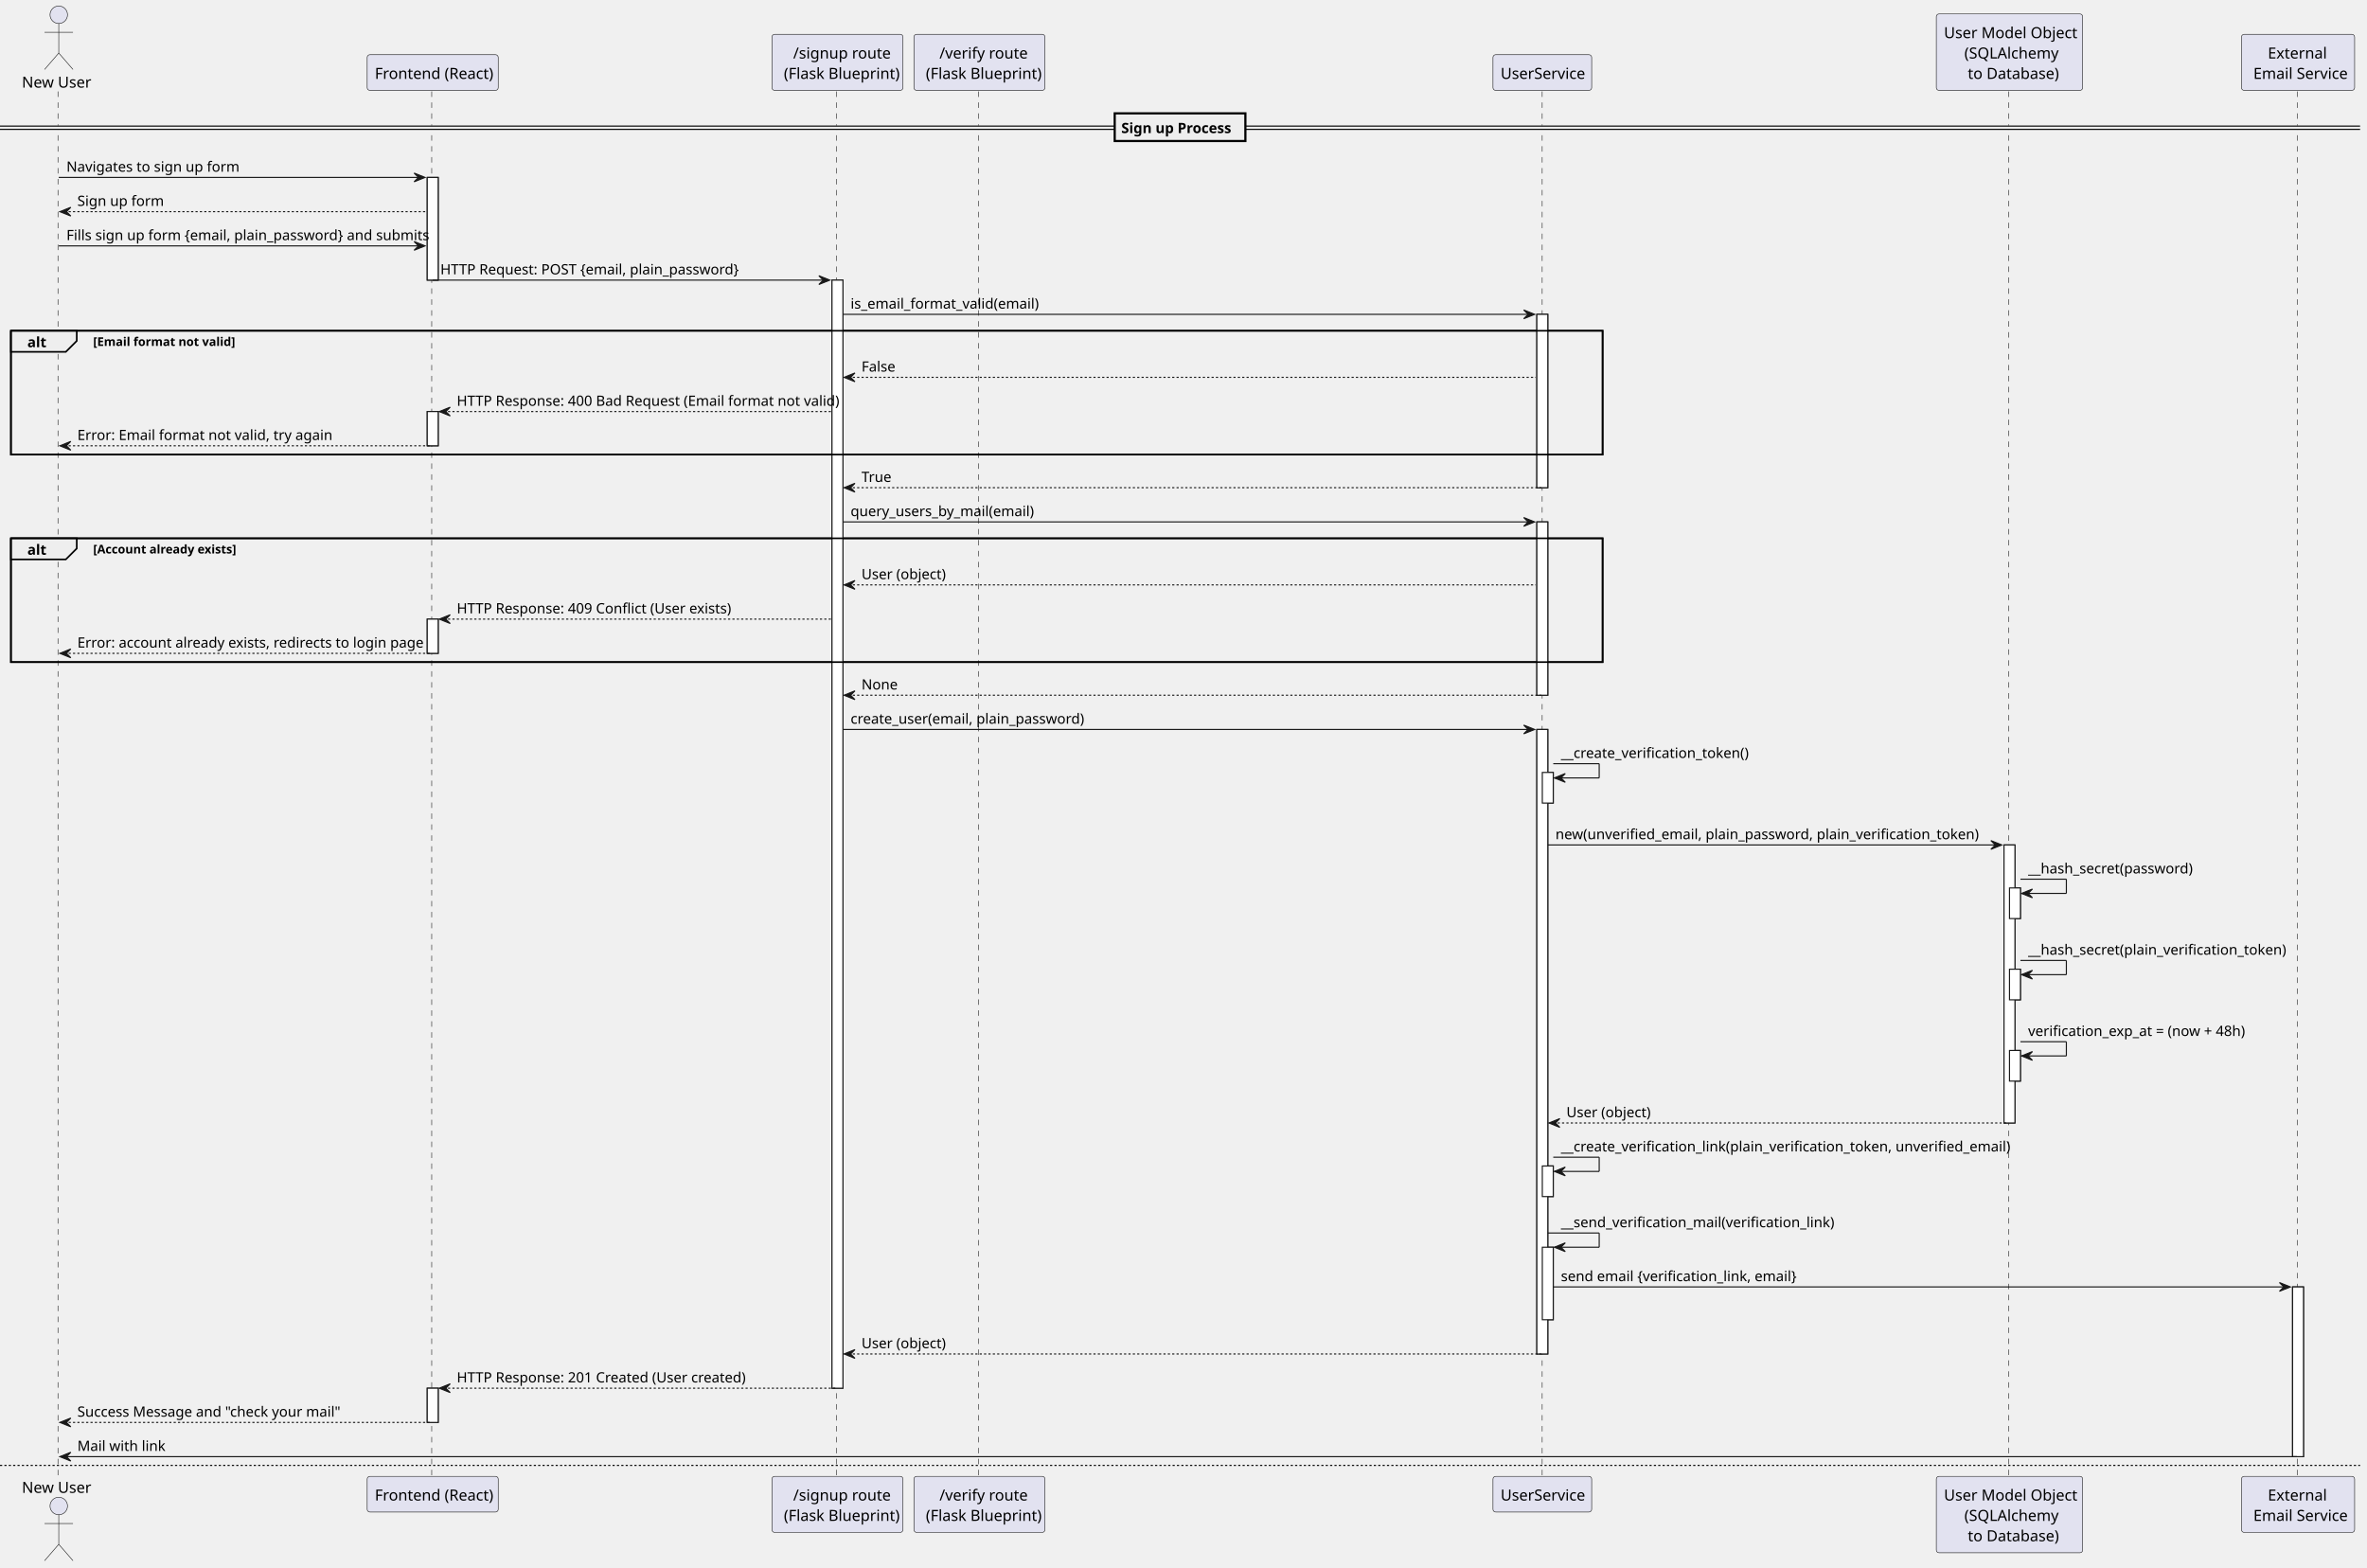
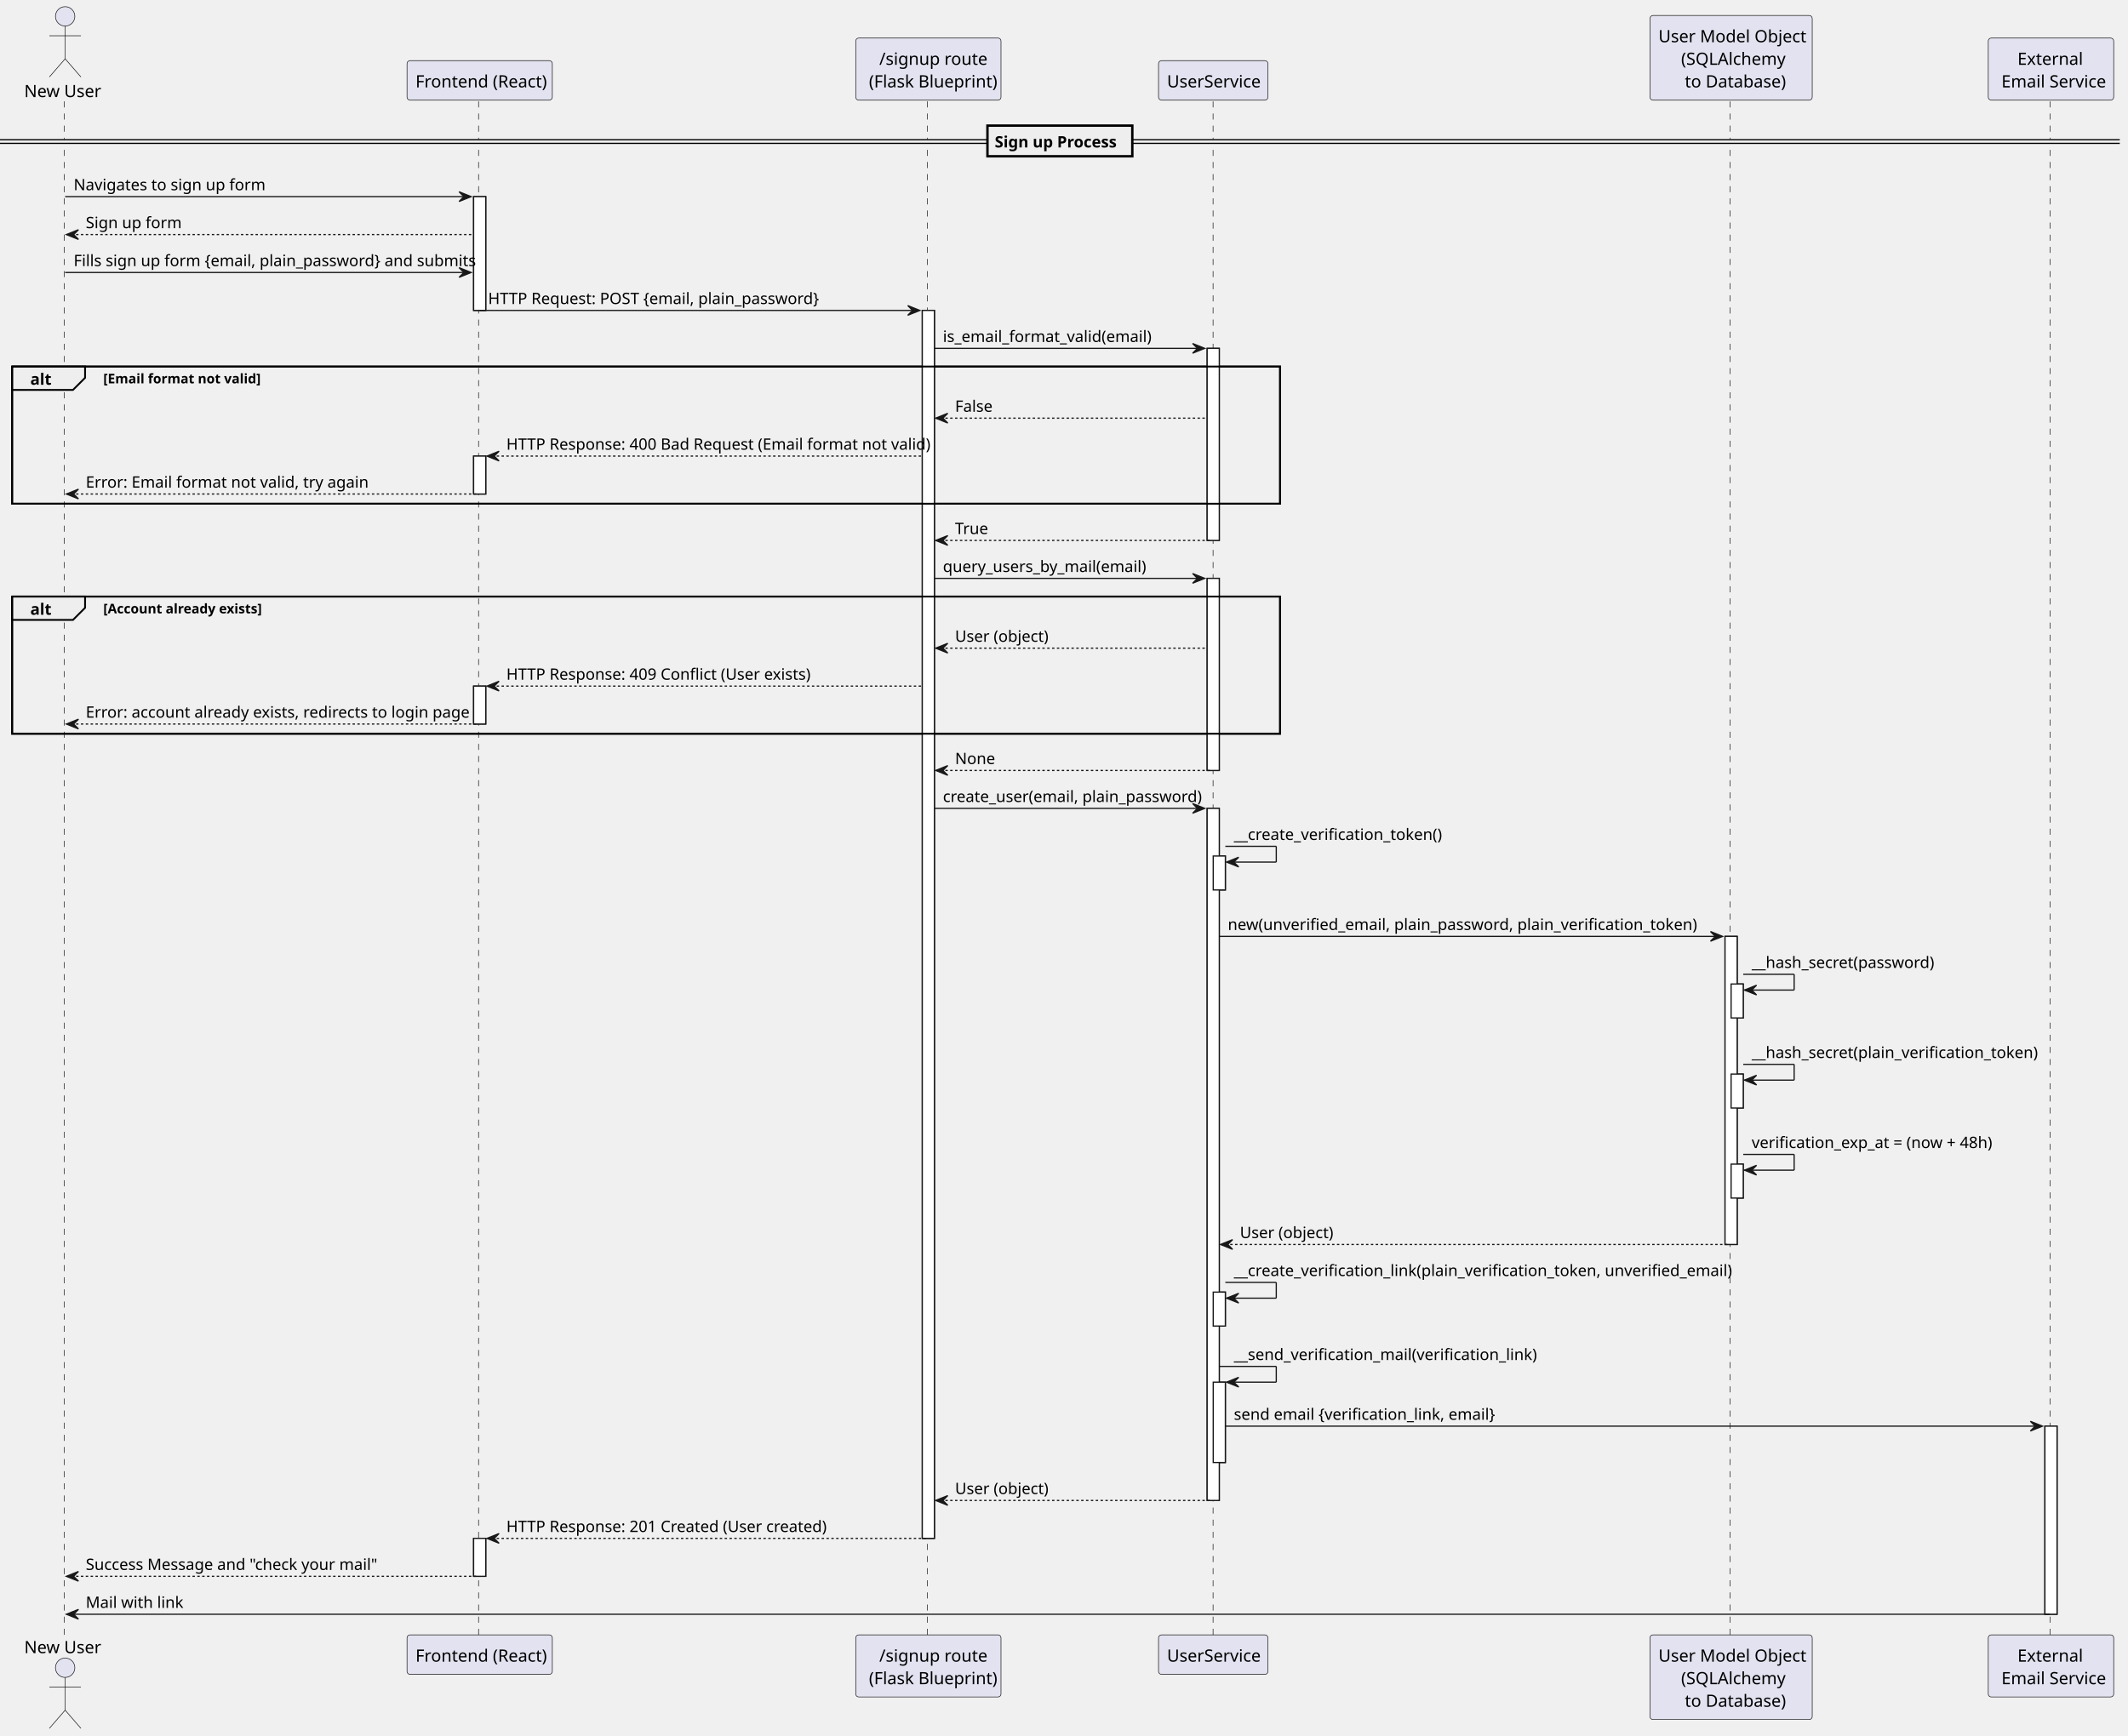
- <svg xmlns="http://www.w3.org/2000/svg" contentStyleType="text/css" height="1433px" preserveAspectRatio="none" style="width:2164px;height:1433px;background:#FFFFFF;" version="1.1" viewBox="0 0 2164 1433" width="2164px" zoomAndPan="magnify">
+ <svg xmlns="http://www.w3.org/2000/svg" contentStyleType="text/css" height="1432px" preserveAspectRatio="none" style="width:1755px;height:1432px;background:#FFFFFF;" version="1.1" viewBox="0 0 1755 1432" width="1755px" zoomAndPan="magnify">
  <defs />
  <g>
    <rect fill="#FFFFFF" height="93.873" style="stroke:#181818;stroke-width:1.0;" width="10" x="390.597" y="162.203" />
    <rect fill="#FFFFFF" height="31.291" style="stroke:#181818;stroke-width:1.0;" width="10" x="390.597" y="376.24" />
    <rect fill="#FFFFFF" height="31.291" style="stroke:#181818;stroke-width:1.0;" width="10" x="390.597" y="565.986" />
    <rect fill="#FFFFFF" height="31.291" style="stroke:#181818;stroke-width:1.0;" width="10" x="390.597" y="1269.061" />
    <rect fill="#FFFFFF" height="1012.984" style="stroke:#181818;stroke-width:1.0;" width="10" x="760.638" y="256.076" />
-     <rect fill="#FFFFFF" height="158.455" style="stroke:#181818;stroke-width:1.0;" width="10" x="1405.046" y="287.367" />
-     <rect fill="#FFFFFF" height="158.455" style="stroke:#181818;stroke-width:1.0;" width="10" x="1405.046" y="477.113" />
-     <rect fill="#FFFFFF" height="570.91" style="stroke:#181818;stroke-width:1.0;" width="10" x="1405.046" y="666.859" />
-     <rect fill="#FFFFFF" height="28" style="stroke:#181818;stroke-width:1.0;" width="10" x="1410.046" y="706.15" />
-     <rect fill="#FFFFFF" height="28" style="stroke:#181818;stroke-width:1.0;" width="10" x="1410.046" y="1065.897" />
-     <rect fill="#FFFFFF" height="66.291" style="stroke:#181818;stroke-width:1.0;" width="10" x="1410.046" y="1140.188" />
-     <rect fill="#FFFFFF" height="254.164" style="stroke:#181818;stroke-width:1.0;" width="10" x="1832.15" y="772.441" />
-     <rect fill="#FFFFFF" height="28" style="stroke:#181818;stroke-width:1.0;" width="10" x="1837.15" y="811.732" />
-     <rect fill="#FFFFFF" height="28" style="stroke:#181818;stroke-width:1.0;" width="10" x="1837.15" y="886.023" />
-     <rect fill="#FFFFFF" height="28" style="stroke:#181818;stroke-width:1.0;" width="10" x="1837.15" y="960.314" />
-     <rect fill="#FFFFFF" height="155.164" style="stroke:#181818;stroke-width:1.0;" width="10" x="2095.955" y="1176.478" />
-     <rect fill="none" height="113.164" style="stroke:#000000;stroke-width:1.5;" width="1455.167" x="10" y="302.367" />
-     <rect fill="none" height="113.164" style="stroke:#000000;stroke-width:1.5;" width="1455.167" x="10" y="492.113" />
-     <line style="stroke:#181818;stroke-width:0.5;stroke-dasharray:5.0,5.0;" x1="53" x2="53" y1="83.621" y2="1350.643" />
-     <line style="stroke:#181818;stroke-width:0.5;stroke-dasharray:5.0,5.0;" x1="394.687" x2="394.687" y1="83.621" y2="1350.643" />
-     <line style="stroke:#181818;stroke-width:0.5;stroke-dasharray:5.0,5.0;" x1="764.734" x2="764.734" y1="83.621" y2="1350.643" />
-     <line style="stroke:#181818;stroke-width:0.5;stroke-dasharray:5.0,5.0;" x1="894.541" x2="894.541" y1="83.621" y2="1350.643" />
-     <line style="stroke:#181818;stroke-width:0.5;stroke-dasharray:5.0,5.0;" x1="1409.926" x2="1409.926" y1="83.621" y2="1350.643" />
-     <line style="stroke:#181818;stroke-width:0.5;stroke-dasharray:5.0,5.0;" x1="1836.24" x2="1836.24" y1="83.621" y2="1350.643" />
-     <line style="stroke:#181818;stroke-width:0.5;stroke-dasharray:5.0,5.0;" x1="2100.22" x2="2100.22" y1="83.621" y2="1350.643" />
+     <rect fill="#FFFFFF" height="158.455" style="stroke:#181818;stroke-width:1.0;" width="10" x="995.568" y="287.367" />
+     <rect fill="#FFFFFF" height="158.455" style="stroke:#181818;stroke-width:1.0;" width="10" x="995.568" y="477.113" />
+     <rect fill="#FFFFFF" height="570.91" style="stroke:#181818;stroke-width:1.0;" width="10" x="995.568" y="666.859" />
+     <rect fill="#FFFFFF" height="28" style="stroke:#181818;stroke-width:1.0;" width="10" x="1000.568" y="706.15" />
+     <rect fill="#FFFFFF" height="28" style="stroke:#181818;stroke-width:1.0;" width="10" x="1000.568" y="1065.897" />
+     <rect fill="#FFFFFF" height="66.291" style="stroke:#181818;stroke-width:1.0;" width="10" x="1000.568" y="1140.188" />
+     <rect fill="#FFFFFF" height="254.164" style="stroke:#181818;stroke-width:1.0;" width="10" x="1422.672" y="772.441" />
+     <rect fill="#FFFFFF" height="28" style="stroke:#181818;stroke-width:1.0;" width="10" x="1427.672" y="811.732" />
+     <rect fill="#FFFFFF" height="28" style="stroke:#181818;stroke-width:1.0;" width="10" x="1427.672" y="886.023" />
+     <rect fill="#FFFFFF" height="28" style="stroke:#181818;stroke-width:1.0;" width="10" x="1427.672" y="960.314" />
+     <rect fill="#FFFFFF" height="155.164" style="stroke:#181818;stroke-width:1.0;" width="10" x="1686.477" y="1176.478" />
+     <rect fill="none" height="113.164" style="stroke:#000000;stroke-width:1.5;" width="1045.689" x="10" y="302.367" />
+     <rect fill="none" height="113.164" style="stroke:#000000;stroke-width:1.5;" width="1045.689" x="10" y="492.113" />
+     <line style="stroke:#181818;stroke-width:0.5;stroke-dasharray:5.0,5.0;" x1="53" x2="53" y1="83.621" y2="1349.643" />
+     <line style="stroke:#181818;stroke-width:0.5;stroke-dasharray:5.0,5.0;" x1="394.687" x2="394.687" y1="83.621" y2="1349.643" />
+     <line style="stroke:#181818;stroke-width:0.5;stroke-dasharray:5.0,5.0;" x1="764.734" x2="764.734" y1="83.621" y2="1349.643" />
+     <line style="stroke:#181818;stroke-width:0.5;stroke-dasharray:5.0,5.0;" x1="1000.448" x2="1000.448" y1="83.621" y2="1349.643" />
+     <line style="stroke:#181818;stroke-width:0.5;stroke-dasharray:5.0,5.0;" x1="1426.762" x2="1426.762" y1="83.621" y2="1349.643" />
+     <line style="stroke:#181818;stroke-width:0.5;stroke-dasharray:5.0,5.0;" x1="1690.742" x2="1690.742" y1="83.621" y2="1349.643" />
    <text fill="#000000" font-family="sans-serif" font-size="14" lengthAdjust="spacing" textLength="61.455" x="20" y="80.107">New User</text>
    <ellipse cx="53.727" cy="13.5" fill="#E2E2F0" rx="8" ry="8" style="stroke:#181818;stroke-width:0.5;" />
    <path d="M53.727,21.5 L53.727,48.5 M40.727,29.5 L66.728,29.5 M53.727,48.5 L40.727,63.5 M53.727,48.5 L66.728,63.5 " fill="none" style="stroke:#181818;stroke-width:0.5;" />
-     <text fill="#000000" font-family="sans-serif" font-size="14" lengthAdjust="spacing" textLength="61.455" x="20" y="1364.75">New User</text>
-     <ellipse cx="53.727" cy="1376.764" fill="#E2E2F0" rx="8" ry="8" style="stroke:#181818;stroke-width:0.5;" />
-     <path d="M53.727,1384.764 L53.727,1411.764 M40.727,1392.764 L66.728,1392.764 M53.727,1411.764 L40.727,1426.764 M53.727,1411.764 L66.728,1426.764 " fill="none" style="stroke:#181818;stroke-width:0.5;" />
+     <text fill="#000000" font-family="sans-serif" font-size="14" lengthAdjust="spacing" textLength="61.455" x="20" y="1363.75">New User</text>
+     <ellipse cx="53.727" cy="1375.764" fill="#E2E2F0" rx="8" ry="8" style="stroke:#181818;stroke-width:0.5;" />
+     <path d="M53.727,1383.764 L53.727,1410.764 M40.727,1391.764 L66.728,1391.764 M53.727,1410.764 L40.727,1425.764 M53.727,1410.764 L66.728,1425.764 " fill="none" style="stroke:#181818;stroke-width:0.5;" />
    <rect fill="#E2E2F0" height="32.621" rx="2.5" ry="2.5" style="stroke:#181818;stroke-width:0.5;" width="119.82" x="335.687" y="50" />
    <text fill="#000000" font-family="sans-serif" font-size="14" lengthAdjust="spacing" textLength="105.82" x="342.687" y="72.107">Frontend (React)</text>
-     <rect fill="#E2E2F0" height="32.621" rx="2.5" ry="2.5" style="stroke:#181818;stroke-width:0.5;" width="119.82" x="335.687" y="1349.643" />
-     <text fill="#000000" font-family="sans-serif" font-size="14" lengthAdjust="spacing" textLength="105.82" x="342.687" y="1371.75">Frontend (React)</text>
+     <rect fill="#E2E2F0" height="32.621" rx="2.5" ry="2.5" style="stroke:#181818;stroke-width:0.5;" width="119.82" x="335.687" y="1348.643" />
+     <text fill="#000000" font-family="sans-serif" font-size="14" lengthAdjust="spacing" textLength="105.82" x="342.687" y="1370.75">Frontend (React)</text>
    <rect fill="#E2E2F0" height="51.242" rx="2.5" ry="2.5" style="stroke:#181818;stroke-width:0.5;" width="119.807" x="705.734" y="31.379" />
    <text fill="#000000" font-family="sans-serif" font-size="14" lengthAdjust="spacing" textLength="80.944" x="725.165" y="53.486">/signup route</text>
    <text fill="#000000" font-family="sans-serif" font-size="14" lengthAdjust="spacing" textLength="101.917" x="716.624" y="72.107">(Flask Blueprint)</text>
-     <rect fill="#E2E2F0" height="51.242" rx="2.5" ry="2.5" style="stroke:#181818;stroke-width:0.5;" width="119.807" x="705.734" y="1349.643" />
-     <text fill="#000000" font-family="sans-serif" font-size="14" lengthAdjust="spacing" textLength="80.944" x="725.165" y="1371.75">/signup route</text>
-     <text fill="#000000" font-family="sans-serif" font-size="14" lengthAdjust="spacing" textLength="101.917" x="716.624" y="1390.371">(Flask Blueprint)</text>
-     <rect fill="#E2E2F0" height="51.242" rx="2.5" ry="2.5" style="stroke:#181818;stroke-width:0.5;" width="119.807" x="835.541" y="31.379" />
-     <text fill="#000000" font-family="sans-serif" font-size="14" lengthAdjust="spacing" textLength="73.138" x="858.875" y="53.486">/verify route</text>
-     <text fill="#000000" font-family="sans-serif" font-size="14" lengthAdjust="spacing" textLength="101.917" x="846.431" y="72.107">(Flask Blueprint)</text>
-     <rect fill="#E2E2F0" height="51.242" rx="2.5" ry="2.5" style="stroke:#181818;stroke-width:0.5;" width="119.807" x="835.541" y="1349.643" />
-     <text fill="#000000" font-family="sans-serif" font-size="14" lengthAdjust="spacing" textLength="73.138" x="858.875" y="1371.75">/verify route</text>
-     <text fill="#000000" font-family="sans-serif" font-size="14" lengthAdjust="spacing" textLength="101.917" x="846.431" y="1390.371">(Flask Blueprint)</text>
-     <rect fill="#E2E2F0" height="32.621" rx="2.5" ry="2.5" style="stroke:#181818;stroke-width:0.5;" width="90.241" x="1364.926" y="50" />
-     <text fill="#000000" font-family="sans-serif" font-size="14" lengthAdjust="spacing" textLength="76.241" x="1371.926" y="72.107">UserService</text>
-     <rect fill="#E2E2F0" height="32.621" rx="2.5" ry="2.5" style="stroke:#181818;stroke-width:0.5;" width="90.241" x="1364.926" y="1349.643" />
-     <text fill="#000000" font-family="sans-serif" font-size="14" lengthAdjust="spacing" textLength="76.241" x="1371.926" y="1371.75">UserService</text>
-     <rect fill="#E2E2F0" height="69.863" rx="2.5" ry="2.5" style="stroke:#181818;stroke-width:0.5;" width="133.82" x="1770.24" y="12.758" />
-     <text fill="#000000" font-family="sans-serif" font-size="14" lengthAdjust="spacing" textLength="115.931" x="1777.24" y="34.865">User Model Object</text>
-     <text fill="#000000" font-family="sans-serif" font-size="14" lengthAdjust="spacing" textLength="86.358" x="1795.916" y="53.486">(SQLAlchemy</text>
-     <text fill="#000000" font-family="sans-serif" font-size="14" lengthAdjust="spacing" textLength="80.158" x="1799.016" y="72.107">to Database)</text>
-     <rect fill="#E2E2F0" height="69.863" rx="2.5" ry="2.5" style="stroke:#181818;stroke-width:0.5;" width="133.82" x="1770.24" y="1349.643" />
-     <text fill="#000000" font-family="sans-serif" font-size="14" lengthAdjust="spacing" textLength="115.931" x="1777.24" y="1371.75">User Model Object</text>
-     <text fill="#000000" font-family="sans-serif" font-size="14" lengthAdjust="spacing" textLength="86.358" x="1795.916" y="1390.371">(SQLAlchemy</text>
-     <text fill="#000000" font-family="sans-serif" font-size="14" lengthAdjust="spacing" textLength="80.158" x="1799.016" y="1408.992">to Database)</text>
-     <rect fill="#E2E2F0" height="51.242" rx="2.5" ry="2.5" style="stroke:#181818;stroke-width:0.5;" width="103.469" x="2049.22" y="31.379" />
-     <text fill="#000000" font-family="sans-serif" font-size="14" lengthAdjust="spacing" textLength="51.358" x="2073.331" y="53.486">External</text>
-     <text fill="#000000" font-family="sans-serif" font-size="14" lengthAdjust="spacing" textLength="85.579" x="2060.11" y="72.107">Email Service</text>
-     <rect fill="#E2E2F0" height="51.242" rx="2.5" ry="2.5" style="stroke:#181818;stroke-width:0.5;" width="103.469" x="2049.22" y="1349.643" />
-     <text fill="#000000" font-family="sans-serif" font-size="14" lengthAdjust="spacing" textLength="51.358" x="2073.331" y="1371.75">External</text>
-     <text fill="#000000" font-family="sans-serif" font-size="14" lengthAdjust="spacing" textLength="85.579" x="2060.11" y="1390.371">Email Service</text>
+     <rect fill="#E2E2F0" height="51.242" rx="2.5" ry="2.5" style="stroke:#181818;stroke-width:0.5;" width="119.807" x="705.734" y="1348.643" />
+     <text fill="#000000" font-family="sans-serif" font-size="14" lengthAdjust="spacing" textLength="80.944" x="725.165" y="1370.75">/signup route</text>
+     <text fill="#000000" font-family="sans-serif" font-size="14" lengthAdjust="spacing" textLength="101.917" x="716.624" y="1389.371">(Flask Blueprint)</text>
+     <rect fill="#E2E2F0" height="32.621" rx="2.5" ry="2.5" style="stroke:#181818;stroke-width:0.5;" width="90.241" x="955.448" y="50" />
+     <text fill="#000000" font-family="sans-serif" font-size="14" lengthAdjust="spacing" textLength="76.241" x="962.448" y="72.107">UserService</text>
+     <rect fill="#E2E2F0" height="32.621" rx="2.5" ry="2.5" style="stroke:#181818;stroke-width:0.5;" width="90.241" x="955.448" y="1348.643" />
+     <text fill="#000000" font-family="sans-serif" font-size="14" lengthAdjust="spacing" textLength="76.241" x="962.448" y="1370.75">UserService</text>
+     <rect fill="#E2E2F0" height="69.863" rx="2.5" ry="2.5" style="stroke:#181818;stroke-width:0.5;" width="133.82" x="1360.762" y="12.758" />
+     <text fill="#000000" font-family="sans-serif" font-size="14" lengthAdjust="spacing" textLength="115.931" x="1367.762" y="34.865">User Model Object</text>
+     <text fill="#000000" font-family="sans-serif" font-size="14" lengthAdjust="spacing" textLength="86.358" x="1386.438" y="53.486">(SQLAlchemy</text>
+     <text fill="#000000" font-family="sans-serif" font-size="14" lengthAdjust="spacing" textLength="80.158" x="1389.538" y="72.107">to Database)</text>
+     <rect fill="#E2E2F0" height="69.863" rx="2.5" ry="2.5" style="stroke:#181818;stroke-width:0.5;" width="133.82" x="1360.762" y="1348.643" />
+     <text fill="#000000" font-family="sans-serif" font-size="14" lengthAdjust="spacing" textLength="115.931" x="1367.762" y="1370.75">User Model Object</text>
+     <text fill="#000000" font-family="sans-serif" font-size="14" lengthAdjust="spacing" textLength="86.358" x="1386.438" y="1389.371">(SQLAlchemy</text>
+     <text fill="#000000" font-family="sans-serif" font-size="14" lengthAdjust="spacing" textLength="80.158" x="1389.538" y="1407.992">to Database)</text>
+     <rect fill="#E2E2F0" height="51.242" rx="2.5" ry="2.5" style="stroke:#181818;stroke-width:0.5;" width="103.469" x="1639.742" y="31.379" />
+     <text fill="#000000" font-family="sans-serif" font-size="14" lengthAdjust="spacing" textLength="51.358" x="1663.852" y="53.486">External</text>
+     <text fill="#000000" font-family="sans-serif" font-size="14" lengthAdjust="spacing" textLength="85.579" x="1650.632" y="72.107">Email Service</text>
+     <rect fill="#E2E2F0" height="51.242" rx="2.5" ry="2.5" style="stroke:#181818;stroke-width:0.5;" width="103.469" x="1639.742" y="1348.643" />
+     <text fill="#000000" font-family="sans-serif" font-size="14" lengthAdjust="spacing" textLength="51.358" x="1663.852" y="1370.75">External</text>
+     <text fill="#000000" font-family="sans-serif" font-size="14" lengthAdjust="spacing" textLength="85.579" x="1650.632" y="1389.371">Email Service</text>
    <rect fill="#FFFFFF" height="93.873" style="stroke:#181818;stroke-width:1.0;" width="10" x="390.597" y="162.203" />
    <rect fill="#FFFFFF" height="31.291" style="stroke:#181818;stroke-width:1.0;" width="10" x="390.597" y="376.24" />
    <rect fill="#FFFFFF" height="31.291" style="stroke:#181818;stroke-width:1.0;" width="10" x="390.597" y="565.986" />
    <rect fill="#FFFFFF" height="31.291" style="stroke:#181818;stroke-width:1.0;" width="10" x="390.597" y="1269.061" />
    <rect fill="#FFFFFF" height="1012.984" style="stroke:#181818;stroke-width:1.0;" width="10" x="760.638" y="256.076" />
-     <rect fill="#FFFFFF" height="158.455" style="stroke:#181818;stroke-width:1.0;" width="10" x="1405.046" y="287.367" />
-     <rect fill="#FFFFFF" height="158.455" style="stroke:#181818;stroke-width:1.0;" width="10" x="1405.046" y="477.113" />
-     <rect fill="#FFFFFF" height="570.91" style="stroke:#181818;stroke-width:1.0;" width="10" x="1405.046" y="666.859" />
-     <rect fill="#FFFFFF" height="28" style="stroke:#181818;stroke-width:1.0;" width="10" x="1410.046" y="706.15" />
-     <rect fill="#FFFFFF" height="28" style="stroke:#181818;stroke-width:1.0;" width="10" x="1410.046" y="1065.897" />
-     <rect fill="#FFFFFF" height="66.291" style="stroke:#181818;stroke-width:1.0;" width="10" x="1410.046" y="1140.188" />
-     <rect fill="#FFFFFF" height="254.164" style="stroke:#181818;stroke-width:1.0;" width="10" x="1832.15" y="772.441" />
-     <rect fill="#FFFFFF" height="28" style="stroke:#181818;stroke-width:1.0;" width="10" x="1837.15" y="811.732" />
-     <rect fill="#FFFFFF" height="28" style="stroke:#181818;stroke-width:1.0;" width="10" x="1837.15" y="886.023" />
-     <rect fill="#FFFFFF" height="28" style="stroke:#181818;stroke-width:1.0;" width="10" x="1837.15" y="960.314" />
-     <rect fill="#FFFFFF" height="155.164" style="stroke:#181818;stroke-width:1.0;" width="10" x="2095.955" y="1176.478" />
-     <rect fill="#EEEEEE" height="3" style="stroke:#EEEEEE;stroke-width:1.0;" width="2157.689" x="0" y="115.267" />
-     <line style="stroke:#000000;stroke-width:1.0;" x1="0" x2="2157.689" y1="115.267" y2="115.267" />
-     <line style="stroke:#000000;stroke-width:1.0;" x1="0" x2="2157.689" y1="118.267" y2="118.267" />
-     <rect fill="#EEEEEE" height="25.291" style="stroke:#000000;stroke-width:2.0;" width="119.473" x="1019.108" y="103.621" />
-     <text fill="#000000" font-family="sans-serif" font-size="13" font-weight="bold" lengthAdjust="spacing" textLength="101.861" x="1025.108" y="121.649">Sign up Process</text>
+     <rect fill="#FFFFFF" height="158.455" style="stroke:#181818;stroke-width:1.0;" width="10" x="995.568" y="287.367" />
+     <rect fill="#FFFFFF" height="158.455" style="stroke:#181818;stroke-width:1.0;" width="10" x="995.568" y="477.113" />
+     <rect fill="#FFFFFF" height="570.91" style="stroke:#181818;stroke-width:1.0;" width="10" x="995.568" y="666.859" />
+     <rect fill="#FFFFFF" height="28" style="stroke:#181818;stroke-width:1.0;" width="10" x="1000.568" y="706.15" />
+     <rect fill="#FFFFFF" height="28" style="stroke:#181818;stroke-width:1.0;" width="10" x="1000.568" y="1065.897" />
+     <rect fill="#FFFFFF" height="66.291" style="stroke:#181818;stroke-width:1.0;" width="10" x="1000.568" y="1140.188" />
+     <rect fill="#FFFFFF" height="254.164" style="stroke:#181818;stroke-width:1.0;" width="10" x="1422.672" y="772.441" />
+     <rect fill="#FFFFFF" height="28" style="stroke:#181818;stroke-width:1.0;" width="10" x="1427.672" y="811.732" />
+     <rect fill="#FFFFFF" height="28" style="stroke:#181818;stroke-width:1.0;" width="10" x="1427.672" y="886.023" />
+     <rect fill="#FFFFFF" height="28" style="stroke:#181818;stroke-width:1.0;" width="10" x="1427.672" y="960.314" />
+     <rect fill="#FFFFFF" height="155.164" style="stroke:#181818;stroke-width:1.0;" width="10" x="1686.477" y="1176.478" />
+     <rect fill="#EEEEEE" height="3" style="stroke:#EEEEEE;stroke-width:1.0;" width="1748.211" x="0" y="115.267" />
+     <line style="stroke:#000000;stroke-width:1.0;" x1="0" x2="1748.211" y1="115.267" y2="115.267" />
+     <line style="stroke:#000000;stroke-width:1.0;" x1="0" x2="1748.211" y1="118.267" y2="118.267" />
+     <rect fill="#EEEEEE" height="25.291" style="stroke:#000000;stroke-width:2.0;" width="119.473" x="814.369" y="103.621" />
+     <text fill="#000000" font-family="sans-serif" font-size="13" font-weight="bold" lengthAdjust="spacing" textLength="101.861" x="820.369" y="121.649">Sign up Process</text>
    <polygon fill="#181818" points="378.597,158.203,388.597,162.203,378.597,166.203,382.597,162.203" style="stroke:#181818;stroke-width:1.0;" />
    <line style="stroke:#181818;stroke-width:1.0;" x1="53.727" x2="384.597" y1="162.203" y2="162.203" />
    <text fill="#000000" font-family="sans-serif" font-size="13" lengthAdjust="spacing" textLength="147.405" x="60.727" y="156.94">Navigates to sign up form</text>
    <polygon fill="#181818" points="64.728,189.494,54.727,193.494,64.728,197.494,60.727,193.494" style="stroke:#181818;stroke-width:1.0;" />
    <line style="stroke:#181818;stroke-width:1.0;stroke-dasharray:2.0,2.0;" x1="58.727" x2="389.597" y1="193.494" y2="193.494" />
    <text fill="#000000" font-family="sans-serif" font-size="13" lengthAdjust="spacing" textLength="73.703" x="70.728" y="188.231">Sign up form</text>
    <polygon fill="#181818" points="378.597,220.785,388.597,224.785,378.597,228.785,382.597,224.785" style="stroke:#181818;stroke-width:1.0;" />
    <line style="stroke:#181818;stroke-width:1.0;" x1="53.727" x2="384.597" y1="224.785" y2="224.785" />
    <text fill="#000000" font-family="sans-serif" font-size="13" lengthAdjust="spacing" textLength="312.87" x="60.727" y="219.523">Fills sign up form {email, plain_password} and submits</text>
    <polygon fill="#181818" points="748.638,252.076,758.638,256.076,748.638,260.076,752.638,256.076" style="stroke:#181818;stroke-width:1.0;" />
    <line style="stroke:#181818;stroke-width:1.0;" x1="395.597" x2="754.638" y1="256.076" y2="256.076" />
    <text fill="#000000" font-family="sans-serif" font-size="13" lengthAdjust="spacing" textLength="269.509" x="402.597" y="250.814">HTTP Request: POST {email, plain_password}</text>
-     <polygon fill="#181818" points="1393.046,283.367,1403.046,287.367,1393.046,291.367,1397.046,287.367" style="stroke:#181818;stroke-width:1.0;" />
-     <line style="stroke:#181818;stroke-width:1.0;" x1="770.638" x2="1399.046" y1="287.367" y2="287.367" />
+     <polygon fill="#181818" points="983.568,283.367,993.568,287.367,983.568,291.367,987.568,287.367" style="stroke:#181818;stroke-width:1.0;" />
+     <line style="stroke:#181818;stroke-width:1.0;" x1="770.638" x2="989.568" y1="287.367" y2="287.367" />
    <text fill="#000000" font-family="sans-serif" font-size="13" lengthAdjust="spacing" textLength="165.445" x="777.638" y="282.104">is_email_format_valid(email)</text>
    <path d="M10,302.367 L70.171,302.367 L70.171,311.658 L60.171,321.658 L10,321.658 L10,302.367 " fill="#EEEEEE" style="stroke:#000000;stroke-width:1.5;" />
-     <rect fill="none" height="113.164" style="stroke:#000000;stroke-width:1.5;" width="1455.167" x="10" y="302.367" />
+     <rect fill="none" height="113.164" style="stroke:#000000;stroke-width:1.5;" width="1045.689" x="10" y="302.367" />
    <text fill="#000000" font-family="sans-serif" font-size="13" font-weight="bold" lengthAdjust="spacing" textLength="15.171" x="25" y="317.396">alt</text>
    <text fill="#000000" font-family="sans-serif" font-size="11" font-weight="bold" lengthAdjust="spacing" textLength="122.235" x="85.171" y="316.237">[Email format not valid]</text>
    <polygon fill="#181818" points="781.638,340.949,771.638,344.949,781.638,348.949,777.638,344.949" style="stroke:#181818;stroke-width:1.0;" />
-     <line style="stroke:#181818;stroke-width:1.0;stroke-dasharray:2.0,2.0;" x1="775.638" x2="1404.046" y1="344.949" y2="344.949" />
+     <line style="stroke:#181818;stroke-width:1.0;stroke-dasharray:2.0,2.0;" x1="775.638" x2="994.568" y1="344.949" y2="344.949" />
    <text fill="#000000" font-family="sans-serif" font-size="13" lengthAdjust="spacing" textLength="31.789" x="787.638" y="339.687">False</text>
    <polygon fill="#181818" points="411.597,372.24,401.597,376.24,411.597,380.24,407.597,376.24" style="stroke:#181818;stroke-width:1.0;" />
    <line style="stroke:#181818;stroke-width:1.0;stroke-dasharray:2.0,2.0;" x1="405.597" x2="759.638" y1="376.24" y2="376.24" />
    <text fill="#000000" font-family="sans-serif" font-size="13" lengthAdjust="spacing" textLength="341.041" x="417.597" y="370.978">HTTP Response: 400 Bad Request (Email format not valid)</text>
    <polygon fill="#181818" points="64.728,403.531,54.727,407.531,64.728,411.531,60.727,407.531" style="stroke:#181818;stroke-width:1.0;" />
    <line style="stroke:#181818;stroke-width:1.0;stroke-dasharray:2.0,2.0;" x1="58.727" x2="394.597" y1="407.531" y2="407.531" />
    <text fill="#000000" font-family="sans-serif" font-size="13" lengthAdjust="spacing" textLength="218.188" x="70.728" y="402.269">Error: Email format not valid, try again</text>
    <polygon fill="#181818" points="781.638,441.822,771.638,445.822,781.638,449.822,777.638,445.822" style="stroke:#181818;stroke-width:1.0;" />
-     <line style="stroke:#181818;stroke-width:1.0;stroke-dasharray:2.0,2.0;" x1="775.638" x2="1409.046" y1="445.822" y2="445.822" />
+     <line style="stroke:#181818;stroke-width:1.0;stroke-dasharray:2.0,2.0;" x1="775.638" x2="999.568" y1="445.822" y2="445.822" />
    <text fill="#000000" font-family="sans-serif" font-size="13" lengthAdjust="spacing" textLength="26.73" x="787.638" y="440.56">True</text>
-     <polygon fill="#181818" points="1393.046,473.113,1403.046,477.113,1393.046,481.113,1397.046,477.113" style="stroke:#181818;stroke-width:1.0;" />
-     <line style="stroke:#181818;stroke-width:1.0;" x1="770.638" x2="1399.046" y1="477.113" y2="477.113" />
+     <polygon fill="#181818" points="983.568,473.113,993.568,477.113,983.568,481.113,987.568,477.113" style="stroke:#181818;stroke-width:1.0;" />
+     <line style="stroke:#181818;stroke-width:1.0;" x1="770.638" x2="989.568" y1="477.113" y2="477.113" />
    <text fill="#000000" font-family="sans-serif" font-size="13" lengthAdjust="spacing" textLength="163.287" x="777.638" y="471.851">query_users_by_mail(email)</text>
    <path d="M10,492.113 L70.171,492.113 L70.171,501.404 L60.171,511.404 L10,511.404 L10,492.113 " fill="#EEEEEE" style="stroke:#000000;stroke-width:1.5;" />
-     <rect fill="none" height="113.164" style="stroke:#000000;stroke-width:1.5;" width="1455.167" x="10" y="492.113" />
+     <rect fill="none" height="113.164" style="stroke:#000000;stroke-width:1.5;" width="1045.689" x="10" y="492.113" />
    <text fill="#000000" font-family="sans-serif" font-size="13" font-weight="bold" lengthAdjust="spacing" textLength="15.171" x="25" y="507.142">alt</text>
    <text fill="#000000" font-family="sans-serif" font-size="11" font-weight="bold" lengthAdjust="spacing" textLength="127.155" x="85.171" y="505.983">[Account already exists]</text>
    <polygon fill="#181818" points="781.638,530.695,771.638,534.695,781.638,538.695,777.638,534.695" style="stroke:#181818;stroke-width:1.0;" />
-     <line style="stroke:#181818;stroke-width:1.0;stroke-dasharray:2.0,2.0;" x1="775.638" x2="1404.046" y1="534.695" y2="534.695" />
+     <line style="stroke:#181818;stroke-width:1.0;stroke-dasharray:2.0,2.0;" x1="775.638" x2="994.568" y1="534.695" y2="534.695" />
    <text fill="#000000" font-family="sans-serif" font-size="13" lengthAdjust="spacing" textLength="74.407" x="787.638" y="529.433">User (object)</text>
    <polygon fill="#181818" points="411.597,561.986,401.597,565.986,411.597,569.986,407.597,565.986" style="stroke:#181818;stroke-width:1.0;" />
    <line style="stroke:#181818;stroke-width:1.0;stroke-dasharray:2.0,2.0;" x1="405.597" x2="759.638" y1="565.986" y2="565.986" />
    <text fill="#000000" font-family="sans-serif" font-size="13" lengthAdjust="spacing" textLength="248.523" x="417.597" y="560.724">HTTP Response: 409 Conflict (User exists)</text>
    <polygon fill="#181818" points="64.728,593.277,54.727,597.277,64.728,601.277,60.727,597.277" style="stroke:#181818;stroke-width:1.0;" />
    <line style="stroke:#181818;stroke-width:1.0;stroke-dasharray:2.0,2.0;" x1="58.727" x2="394.597" y1="597.277" y2="597.277" />
    <text fill="#000000" font-family="sans-serif" font-size="13" lengthAdjust="spacing" textLength="299.87" x="70.728" y="592.015">Error: account already exists, redirects to login page</text>
    <polygon fill="#181818" points="781.638,631.568,771.638,635.568,781.638,639.568,777.638,635.568" style="stroke:#181818;stroke-width:1.0;" />
-     <line style="stroke:#181818;stroke-width:1.0;stroke-dasharray:2.0,2.0;" x1="775.638" x2="1409.046" y1="635.568" y2="635.568" />
+     <line style="stroke:#181818;stroke-width:1.0;stroke-dasharray:2.0,2.0;" x1="775.638" x2="999.568" y1="635.568" y2="635.568" />
    <text fill="#000000" font-family="sans-serif" font-size="13" lengthAdjust="spacing" textLength="31.078" x="787.638" y="630.306">None</text>
-     <polygon fill="#181818" points="1393.046,662.859,1403.046,666.859,1393.046,670.859,1397.046,666.859" style="stroke:#181818;stroke-width:1.0;" />
-     <line style="stroke:#181818;stroke-width:1.0;" x1="770.638" x2="1399.046" y1="666.859" y2="666.859" />
+     <polygon fill="#181818" points="983.568,662.859,993.568,666.859,983.568,670.859,987.568,666.859" style="stroke:#181818;stroke-width:1.0;" />
+     <line style="stroke:#181818;stroke-width:1.0;" x1="770.638" x2="989.568" y1="666.859" y2="666.859" />
    <text fill="#000000" font-family="sans-serif" font-size="13" lengthAdjust="spacing" textLength="205.931" x="777.638" y="661.597">create_user(email, plain_password)</text>
-     <line style="stroke:#181818;stroke-width:1.0;" x1="1420.046" x2="1462.046" y1="698.15" y2="698.15" />
-     <line style="stroke:#181818;stroke-width:1.0;" x1="1462.046" x2="1462.046" y1="698.15" y2="711.15" />
-     <line style="stroke:#181818;stroke-width:1.0;" x1="1421.046" x2="1462.046" y1="711.15" y2="711.15" />
-     <polygon fill="#181818" points="1431.046,707.15,1421.046,711.15,1431.046,715.15,1427.046,711.15" style="stroke:#181818;stroke-width:1.0;" />
-     <text fill="#000000" font-family="sans-serif" font-size="13" lengthAdjust="spacing" textLength="167.648" x="1427.046" y="692.888">__create_verification_token()</text>
-     <polygon fill="#181818" points="1820.15,768.441,1830.15,772.441,1820.15,776.441,1824.15,772.441" style="stroke:#181818;stroke-width:1.0;" />
-     <line style="stroke:#181818;stroke-width:1.0;" x1="1415.046" x2="1826.15" y1="772.441" y2="772.441" />
-     <text fill="#000000" font-family="sans-serif" font-size="13" lengthAdjust="spacing" textLength="367.815" x="1422.046" y="767.179">new(unverified_email, plain_password, plain_verification_token)</text>
-     <line style="stroke:#181818;stroke-width:1.0;" x1="1847.15" x2="1889.15" y1="803.732" y2="803.732" />
-     <line style="stroke:#181818;stroke-width:1.0;" x1="1889.15" x2="1889.15" y1="803.732" y2="816.732" />
-     <line style="stroke:#181818;stroke-width:1.0;" x1="1848.15" x2="1889.15" y1="816.732" y2="816.732" />
-     <polygon fill="#181818" points="1858.15,812.732,1848.15,816.732,1858.15,820.732,1854.15,816.732" style="stroke:#181818;stroke-width:1.0;" />
-     <text fill="#000000" font-family="sans-serif" font-size="13" lengthAdjust="spacing" textLength="149.576" x="1854.15" y="798.47">__hash_secret(password)</text>
-     <line style="stroke:#181818;stroke-width:1.0;" x1="1847.15" x2="1889.15" y1="878.023" y2="878.023" />
-     <line style="stroke:#181818;stroke-width:1.0;" x1="1889.15" x2="1889.15" y1="878.023" y2="891.023" />
-     <line style="stroke:#181818;stroke-width:1.0;" x1="1848.15" x2="1889.15" y1="891.023" y2="891.023" />
-     <polygon fill="#181818" points="1858.15,887.023,1848.15,891.023,1858.15,895.023,1854.15,891.023" style="stroke:#181818;stroke-width:1.0;" />
-     <text fill="#000000" font-family="sans-serif" font-size="13" lengthAdjust="spacing" textLength="229.804" x="1854.15" y="872.761">__hash_secret(plain_verification_token)</text>
-     <line style="stroke:#181818;stroke-width:1.0;" x1="1847.15" x2="1889.15" y1="952.314" y2="952.314" />
-     <line style="stroke:#181818;stroke-width:1.0;" x1="1889.15" x2="1889.15" y1="952.314" y2="965.314" />
-     <line style="stroke:#181818;stroke-width:1.0;" x1="1848.15" x2="1889.15" y1="965.314" y2="965.314" />
-     <polygon fill="#181818" points="1858.15,961.314,1848.15,965.314,1858.15,969.314,1854.15,965.314" style="stroke:#181818;stroke-width:1.0;" />
-     <text fill="#000000" font-family="sans-serif" font-size="13" lengthAdjust="spacing" textLength="192.226" x="1854.15" y="947.052">verification_exp_at = (now + 48h)</text>
-     <polygon fill="#181818" points="1426.046,1022.606,1416.046,1026.605,1426.046,1030.605,1422.046,1026.605" style="stroke:#181818;stroke-width:1.0;" />
-     <line style="stroke:#181818;stroke-width:1.0;stroke-dasharray:2.0,2.0;" x1="1420.046" x2="1836.15" y1="1026.605" y2="1026.605" />
-     <text fill="#000000" font-family="sans-serif" font-size="13" lengthAdjust="spacing" textLength="74.407" x="1432.046" y="1021.343">User (object)</text>
-     <line style="stroke:#181818;stroke-width:1.0;" x1="1420.046" x2="1462.046" y1="1057.897" y2="1057.897" />
-     <line style="stroke:#181818;stroke-width:1.0;" x1="1462.046" x2="1462.046" y1="1057.897" y2="1070.897" />
-     <line style="stroke:#181818;stroke-width:1.0;" x1="1421.046" x2="1462.046" y1="1070.897" y2="1070.897" />
-     <polygon fill="#181818" points="1431.046,1066.897,1421.046,1070.897,1431.046,1074.897,1427.046,1070.897" style="stroke:#181818;stroke-width:1.0;" />
-     <text fill="#000000" font-family="sans-serif" font-size="13" lengthAdjust="spacing" textLength="393.104" x="1427.046" y="1052.634">__create_verification_link(plain_verification_token, unverified_email)</text>
-     <line style="stroke:#181818;stroke-width:1.0;" x1="1415.046" x2="1462.046" y1="1127.188" y2="1127.188" />
-     <line style="stroke:#181818;stroke-width:1.0;" x1="1462.046" x2="1462.046" y1="1127.188" y2="1140.188" />
-     <line style="stroke:#181818;stroke-width:1.0;" x1="1421.046" x2="1462.046" y1="1140.188" y2="1140.188" />
-     <polygon fill="#181818" points="1431.046,1136.188,1421.046,1140.188,1431.046,1144.188,1427.046,1140.188" style="stroke:#181818;stroke-width:1.0;" />
-     <text fill="#000000" font-family="sans-serif" font-size="13" lengthAdjust="spacing" textLength="240.614" x="1427.046" y="1121.925">__send_verification_mail(verification_link)</text>
-     <polygon fill="#181818" points="2083.955,1172.478,2093.955,1176.478,2083.955,1180.478,2087.955,1176.478" style="stroke:#181818;stroke-width:1.0;" />
-     <line style="stroke:#181818;stroke-width:1.0;" x1="1420.046" x2="2089.955" y1="1176.478" y2="1176.478" />
-     <text fill="#000000" font-family="sans-serif" font-size="13" lengthAdjust="spacing" textLength="202.325" x="1427.046" y="1171.216">send email {verification_link, email}</text>
+     <line style="stroke:#181818;stroke-width:1.0;" x1="1010.568" x2="1052.568" y1="698.15" y2="698.15" />
+     <line style="stroke:#181818;stroke-width:1.0;" x1="1052.568" x2="1052.568" y1="698.15" y2="711.15" />
+     <line style="stroke:#181818;stroke-width:1.0;" x1="1011.568" x2="1052.568" y1="711.15" y2="711.15" />
+     <polygon fill="#181818" points="1021.568,707.15,1011.568,711.15,1021.568,715.15,1017.568,711.15" style="stroke:#181818;stroke-width:1.0;" />
+     <text fill="#000000" font-family="sans-serif" font-size="13" lengthAdjust="spacing" textLength="167.648" x="1017.568" y="692.888">__create_verification_token()</text>
+     <polygon fill="#181818" points="1410.672,768.441,1420.672,772.441,1410.672,776.441,1414.672,772.441" style="stroke:#181818;stroke-width:1.0;" />
+     <line style="stroke:#181818;stroke-width:1.0;" x1="1005.568" x2="1416.672" y1="772.441" y2="772.441" />
+     <text fill="#000000" font-family="sans-serif" font-size="13" lengthAdjust="spacing" textLength="367.815" x="1012.568" y="767.179">new(unverified_email, plain_password, plain_verification_token)</text>
+     <line style="stroke:#181818;stroke-width:1.0;" x1="1437.672" x2="1479.672" y1="803.732" y2="803.732" />
+     <line style="stroke:#181818;stroke-width:1.0;" x1="1479.672" x2="1479.672" y1="803.732" y2="816.732" />
+     <line style="stroke:#181818;stroke-width:1.0;" x1="1438.672" x2="1479.672" y1="816.732" y2="816.732" />
+     <polygon fill="#181818" points="1448.672,812.732,1438.672,816.732,1448.672,820.732,1444.672,816.732" style="stroke:#181818;stroke-width:1.0;" />
+     <text fill="#000000" font-family="sans-serif" font-size="13" lengthAdjust="spacing" textLength="149.576" x="1444.672" y="798.47">__hash_secret(password)</text>
+     <line style="stroke:#181818;stroke-width:1.0;" x1="1437.672" x2="1479.672" y1="878.023" y2="878.023" />
+     <line style="stroke:#181818;stroke-width:1.0;" x1="1479.672" x2="1479.672" y1="878.023" y2="891.023" />
+     <line style="stroke:#181818;stroke-width:1.0;" x1="1438.672" x2="1479.672" y1="891.023" y2="891.023" />
+     <polygon fill="#181818" points="1448.672,887.023,1438.672,891.023,1448.672,895.023,1444.672,891.023" style="stroke:#181818;stroke-width:1.0;" />
+     <text fill="#000000" font-family="sans-serif" font-size="13" lengthAdjust="spacing" textLength="229.804" x="1444.672" y="872.761">__hash_secret(plain_verification_token)</text>
+     <line style="stroke:#181818;stroke-width:1.0;" x1="1437.672" x2="1479.672" y1="952.314" y2="952.314" />
+     <line style="stroke:#181818;stroke-width:1.0;" x1="1479.672" x2="1479.672" y1="952.314" y2="965.314" />
+     <line style="stroke:#181818;stroke-width:1.0;" x1="1438.672" x2="1479.672" y1="965.314" y2="965.314" />
+     <polygon fill="#181818" points="1448.672,961.314,1438.672,965.314,1448.672,969.314,1444.672,965.314" style="stroke:#181818;stroke-width:1.0;" />
+     <text fill="#000000" font-family="sans-serif" font-size="13" lengthAdjust="spacing" textLength="192.226" x="1444.672" y="947.052">verification_exp_at = (now + 48h)</text>
+     <polygon fill="#181818" points="1016.568,1022.606,1006.568,1026.605,1016.568,1030.605,1012.568,1026.605" style="stroke:#181818;stroke-width:1.0;" />
+     <line style="stroke:#181818;stroke-width:1.0;stroke-dasharray:2.0,2.0;" x1="1010.568" x2="1426.672" y1="1026.605" y2="1026.605" />
+     <text fill="#000000" font-family="sans-serif" font-size="13" lengthAdjust="spacing" textLength="74.407" x="1022.568" y="1021.343">User (object)</text>
+     <line style="stroke:#181818;stroke-width:1.0;" x1="1010.568" x2="1052.568" y1="1057.897" y2="1057.897" />
+     <line style="stroke:#181818;stroke-width:1.0;" x1="1052.568" x2="1052.568" y1="1057.897" y2="1070.897" />
+     <line style="stroke:#181818;stroke-width:1.0;" x1="1011.568" x2="1052.568" y1="1070.897" y2="1070.897" />
+     <polygon fill="#181818" points="1021.568,1066.897,1011.568,1070.897,1021.568,1074.897,1017.568,1070.897" style="stroke:#181818;stroke-width:1.0;" />
+     <text fill="#000000" font-family="sans-serif" font-size="13" lengthAdjust="spacing" textLength="393.104" x="1017.568" y="1052.634">__create_verification_link(plain_verification_token, unverified_email)</text>
+     <line style="stroke:#181818;stroke-width:1.0;" x1="1005.568" x2="1052.568" y1="1127.188" y2="1127.188" />
+     <line style="stroke:#181818;stroke-width:1.0;" x1="1052.568" x2="1052.568" y1="1127.188" y2="1140.188" />
+     <line style="stroke:#181818;stroke-width:1.0;" x1="1011.568" x2="1052.568" y1="1140.188" y2="1140.188" />
+     <polygon fill="#181818" points="1021.568,1136.188,1011.568,1140.188,1021.568,1144.188,1017.568,1140.188" style="stroke:#181818;stroke-width:1.0;" />
+     <text fill="#000000" font-family="sans-serif" font-size="13" lengthAdjust="spacing" textLength="240.614" x="1017.568" y="1121.925">__send_verification_mail(verification_link)</text>
+     <polygon fill="#181818" points="1674.477,1172.478,1684.477,1176.478,1674.477,1180.478,1678.477,1176.478" style="stroke:#181818;stroke-width:1.0;" />
+     <line style="stroke:#181818;stroke-width:1.0;" x1="1010.568" x2="1680.477" y1="1176.478" y2="1176.478" />
+     <text fill="#000000" font-family="sans-serif" font-size="13" lengthAdjust="spacing" textLength="202.325" x="1017.568" y="1171.216">send email {verification_link, email}</text>
    <polygon fill="#181818" points="781.638,1233.77,771.638,1237.77,781.638,1241.77,777.638,1237.77" style="stroke:#181818;stroke-width:1.0;" />
-     <line style="stroke:#181818;stroke-width:1.0;stroke-dasharray:2.0,2.0;" x1="775.638" x2="1409.046" y1="1237.77" y2="1237.77" />
+     <line style="stroke:#181818;stroke-width:1.0;stroke-dasharray:2.0,2.0;" x1="775.638" x2="999.568" y1="1237.77" y2="1237.77" />
    <text fill="#000000" font-family="sans-serif" font-size="13" lengthAdjust="spacing" textLength="74.407" x="787.638" y="1232.507">User (object)</text>
    <polygon fill="#181818" points="411.597,1265.061,401.597,1269.061,411.597,1273.061,407.597,1269.061" style="stroke:#181818;stroke-width:1.0;" />
    <line style="stroke:#181818;stroke-width:1.0;stroke-dasharray:2.0,2.0;" x1="405.597" x2="764.638" y1="1269.061" y2="1269.061" />
    <text fill="#000000" font-family="sans-serif" font-size="13" lengthAdjust="spacing" textLength="261.555" x="417.597" y="1263.798">HTTP Response: 201 Created (User created)</text>
    <polygon fill="#181818" points="64.728,1296.352,54.727,1300.352,64.728,1304.352,60.727,1300.352" style="stroke:#181818;stroke-width:1.0;" />
    <line style="stroke:#181818;stroke-width:1.0;stroke-dasharray:2.0,2.0;" x1="58.727" x2="394.597" y1="1300.352" y2="1300.352" />
    <text fill="#000000" font-family="sans-serif" font-size="13" lengthAdjust="spacing" textLength="233.943" x="70.728" y="1295.089">Success Message and "check your mail"</text>
    <polygon fill="#181818" points="64.728,1327.643,54.727,1331.643,64.728,1335.643,60.727,1331.643" style="stroke:#181818;stroke-width:1.0;" />
-     <line style="stroke:#181818;stroke-width:1.0;" x1="58.727" x2="2099.955" y1="1331.643" y2="1331.643" />
+     <line style="stroke:#181818;stroke-width:1.0;" x1="58.727" x2="1690.477" y1="1331.643" y2="1331.643" />
    <text fill="#000000" font-family="sans-serif" font-size="13" lengthAdjust="spacing" textLength="73.684" x="70.728" y="1326.38">Mail with link</text>
-     <line style="stroke:#000000;stroke-width:1.0;stroke-dasharray:2.0,2.0;" x1="0" x2="2157.689" y1="1339.643" y2="1339.643" />
  </g>
</svg>
